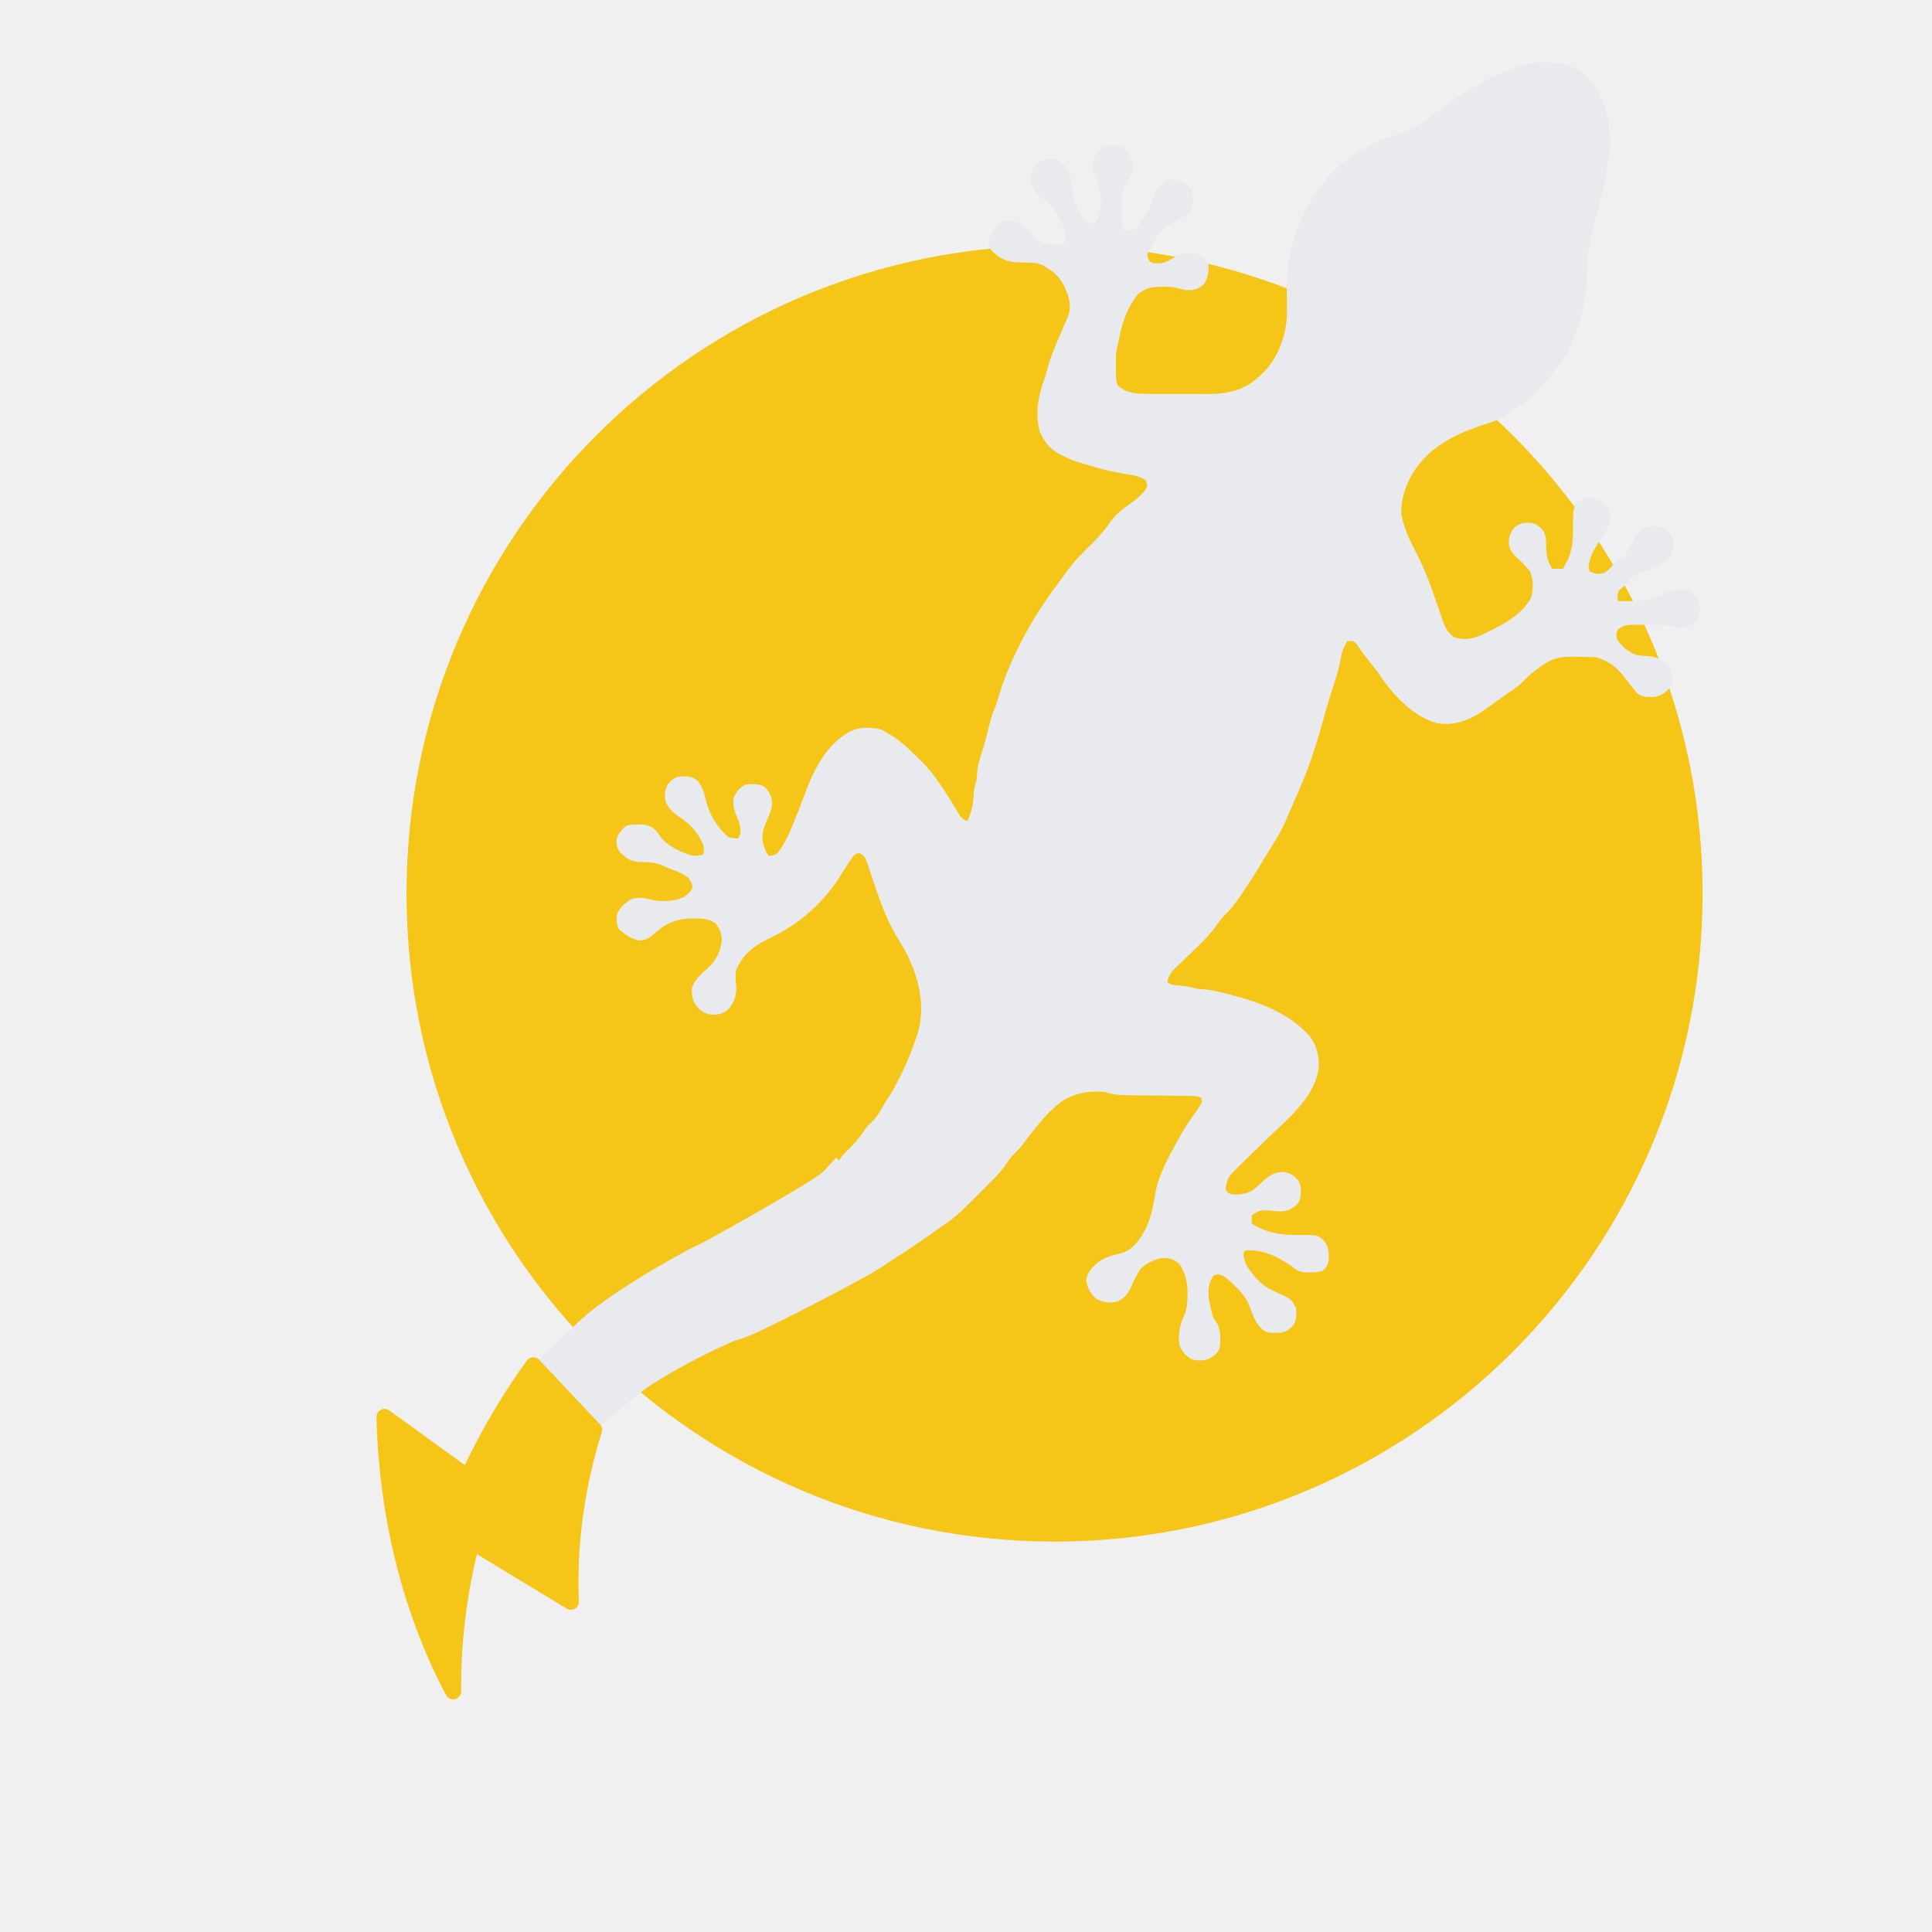
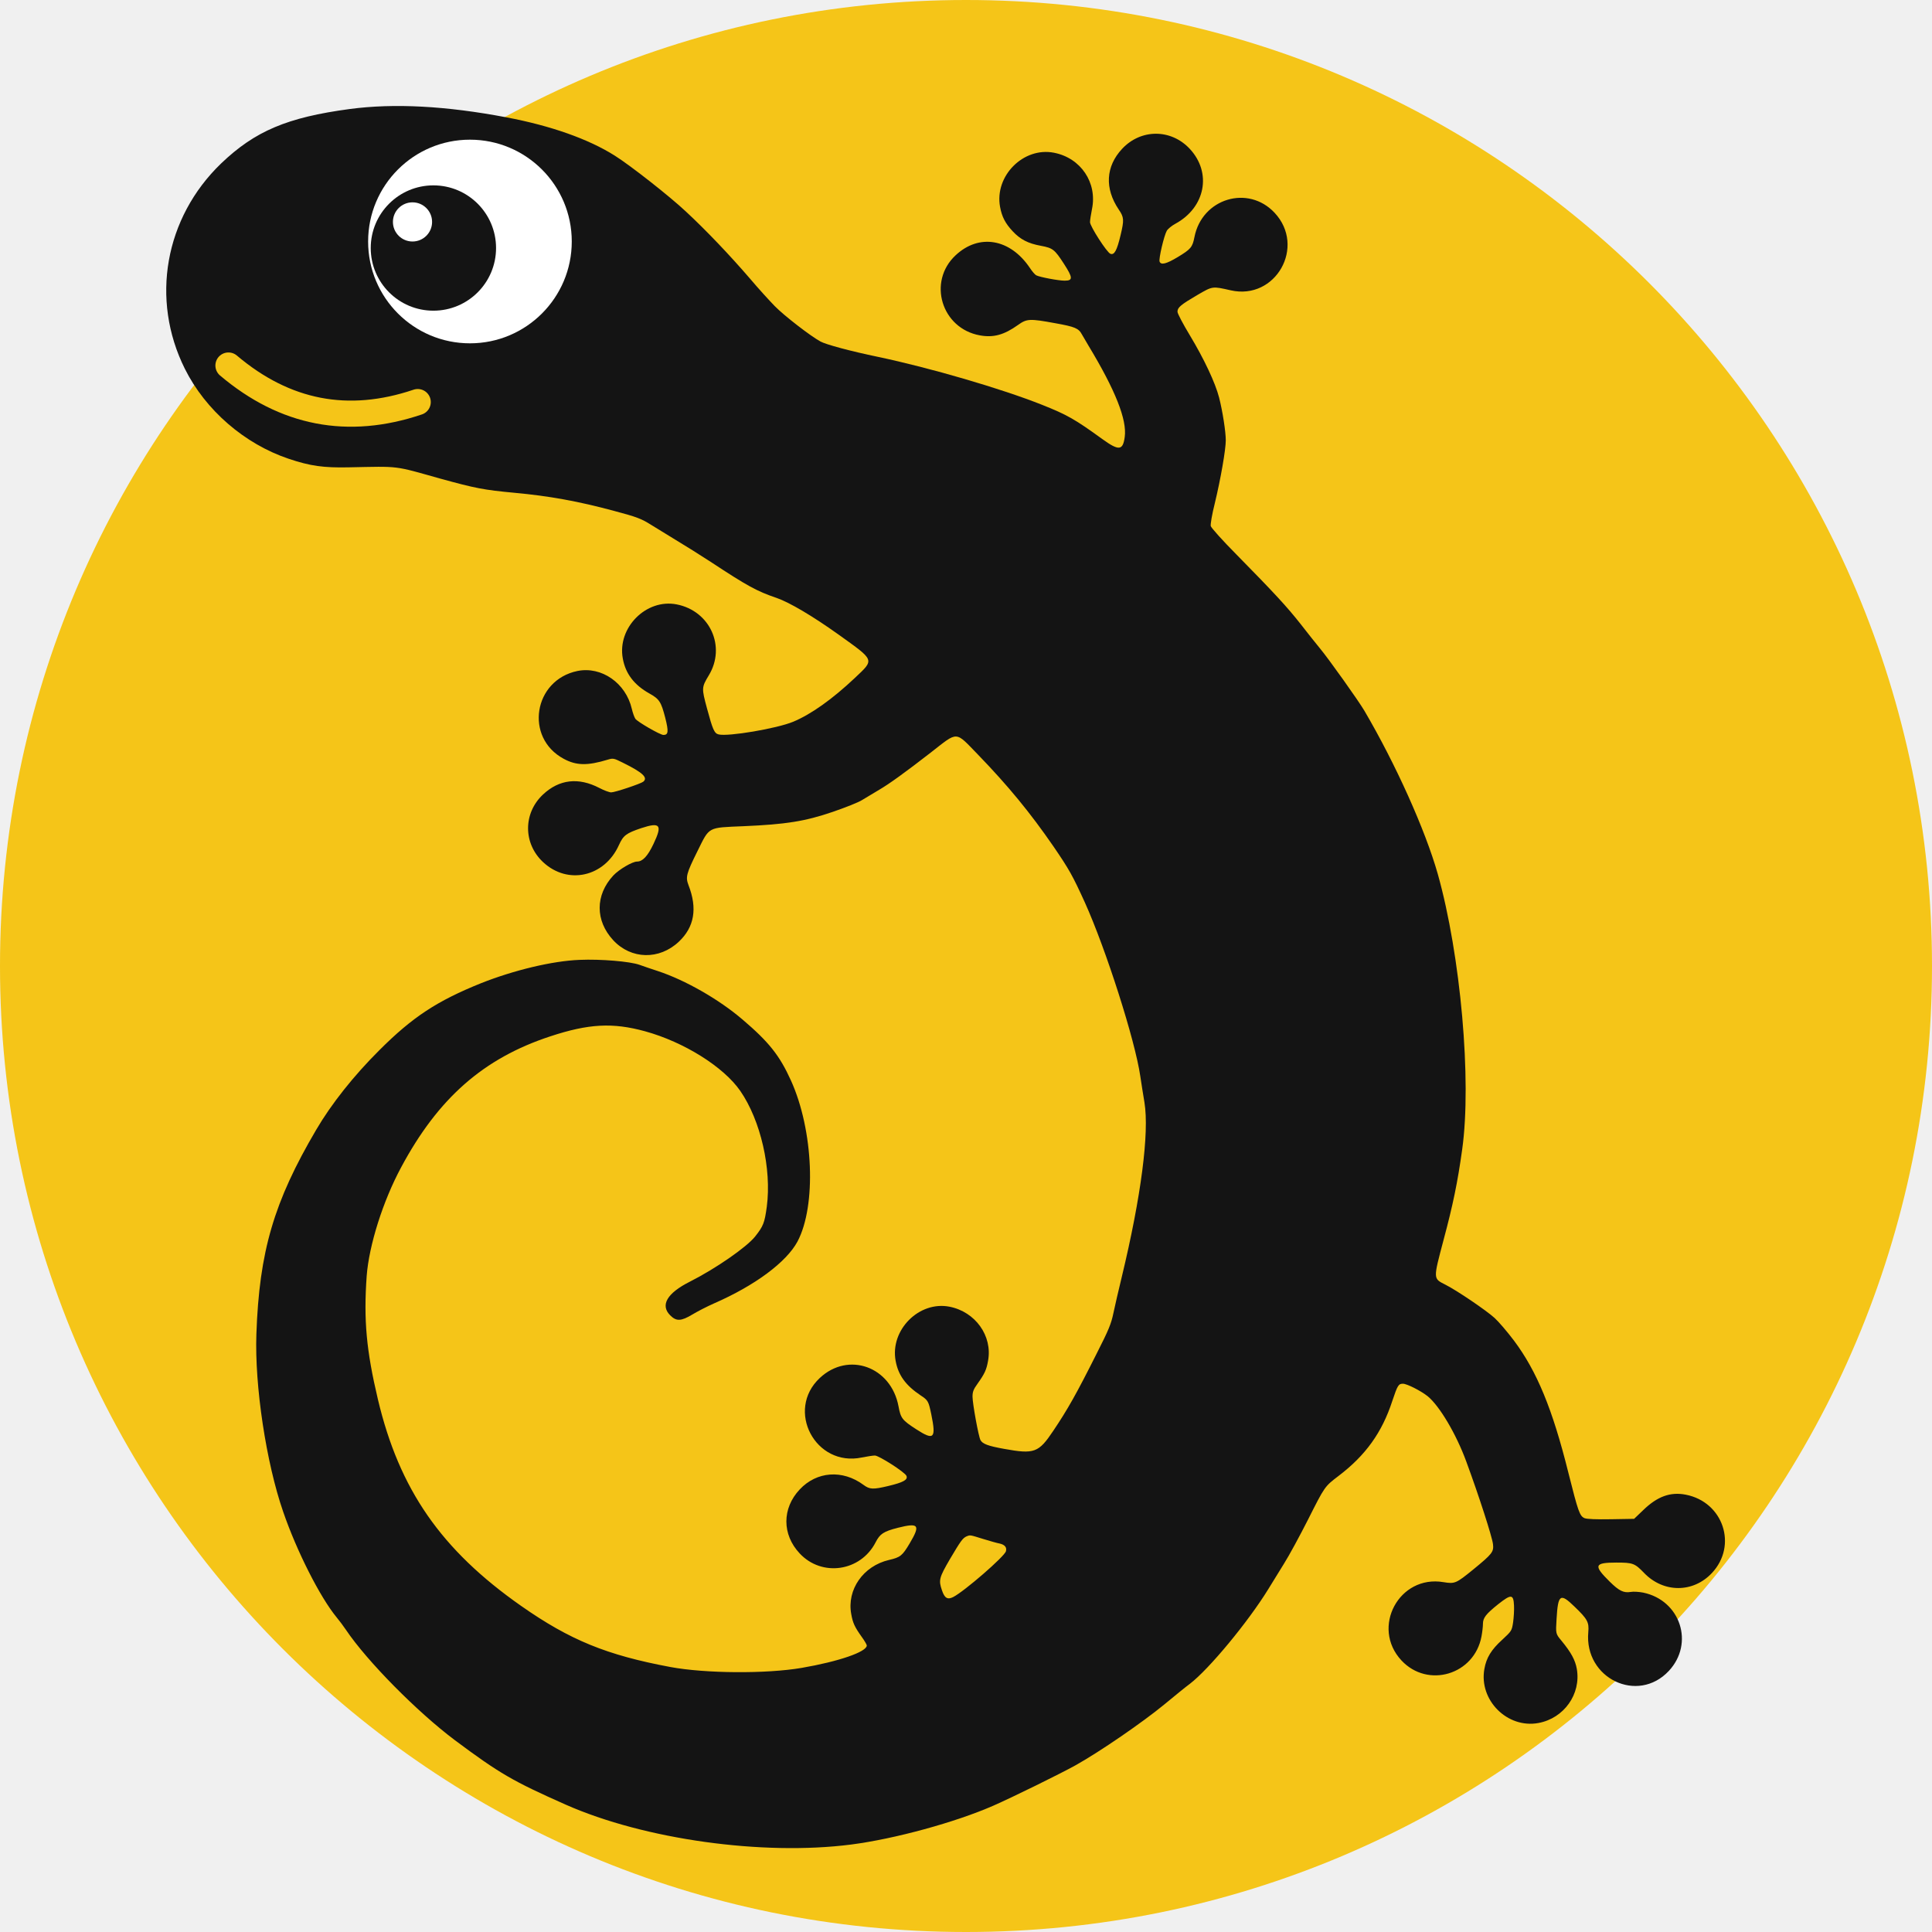
- <svg xmlns="http://www.w3.org/2000/svg" viewBox="45 55 480 480" role="img">
-   <circle cx="307" cy="277" r="161" fill="#F5C518" />
-   <g transform="scale(0.33333)">
-     <path d="M0 0 C14.16 12.42 18.28 28.51 19.91 46.67 C20.23 54.22 19.59 61.36 18.28 68.8 C18.11 69.82 17.93 70.85 17.75 71.91 C15.23 86.09 11.86 100.13 7.81 113.95 C4.52 125.19 2.9 136.11 2.85 147.83 C2.65 176.33 -6.07 206.5 -26.09 227.67 C-26.86 228.54 -27.62 229.4 -28.41 230.3 C-30.6 232.79 -32.84 235.24 -35.09 237.67 C-35.67 238.31 -36.24 238.95 -36.83 239.61 C-40.8 243.85 -45.17 246.82 -50.15 249.8 C-53.09 251.67 -53.09 251.67 -54.79 253.07 C-60.53 257.8 -66.48 259.79 -73.53 261.98 C-92.1 268.1 -111.07 276.52 -123.09 292.67 C-123.39 293.05 -123.39 293.05 -124.89 294.98 C-131.41 304.13 -136.35 317.74 -135.56 329.17 C-133.49 340.33 -128.55 349.92 -123.39 359.92 C-117.11 372.29 -112.6 385.32 -108.12 398.42 C-107.97 398.88 -107.97 398.88 -107.18 401.17 C-106.6 402.86 -106.03 404.56 -105.48 406.25 C-103.56 411.93 -101.5 416.96 -96.47 420.55 C-87.91 423.4 -80.96 421.53 -73.09 417.67 C-72.46 417.37 -71.83 417.06 -71.17 416.74 C-58.76 410.69 -46.37 403.95 -39.09 391.67 C-37.01 385.42 -37.17 378.21 -39.41 372.05 C-42.11 368.12 -45.75 364.84 -49.21 361.58 C-52.5 358.45 -54.72 356.06 -55.43 351.52 C-55.53 346.07 -54.84 342.92 -51.09 338.67 C-47.4 335.51 -44.01 335.15 -39.31 335.32 C-34.88 336.02 -32.13 338.33 -29.46 341.8 C-27.69 345.52 -27.69 348.94 -27.66 352.98 C-27.46 359.52 -26.77 364.09 -23.09 369.67 C-20.45 369.67 -17.81 369.67 -15.09 369.67 C-14.29 368.16 -13.5 366.63 -12.72 365.11 C-12.28 364.26 -11.84 363.42 -11.38 362.54 C-7.3 353.45 -7.72 344.57 -7.62 334.72 C-7.59 333.51 -7.56 332.29 -7.54 331.04 C-7.52 329.94 -7.51 328.83 -7.49 327.7 C-7.04 324.28 -6.16 322.41 -4.09 319.67 C-0.34 317.5 2.12 316.66 6.47 316.73 C11.43 318.09 15.61 320.68 18.91 324.67 C20.54 329.57 20.72 333.8 18.67 338.5 C16.39 342.6 13.84 346.48 11.22 350.37 C7.47 356.07 4.54 361.75 3.91 368.67 C4.24 369.66 4.57 370.65 4.91 371.67 C9 373.47 11.19 373.87 15.53 372.67 C19.28 370.45 21.21 368.06 23.91 364.67 C25.9 363.33 27.9 362 29.91 360.67 C32.97 357.24 34.86 353.87 36.72 349.67 C39.27 344.48 41.47 340.95 46.91 338.67 C51.41 337.17 54.81 337.32 59.16 339.23 C62.94 341.42 65.05 343.64 66.91 347.67 C67.83 353.01 66.93 357.13 63.91 361.67 C59.29 366.11 54.77 368.22 48.78 370.36 C47.19 370.95 45.61 371.53 44.02 372.12 C43.68 372.25 43.68 372.25 41.92 372.88 C37.6 374.58 35.93 375.48 33.91 379.67 C32.57 380.82 31.19 381.93 29.78 382.98 C25.97 386.16 25.97 386.16 25.41 390.61 C25.57 391.62 25.74 392.63 25.91 393.67 C39.32 393.87 50.18 393.83 62.14 387.48 C67.62 384.76 71.95 383.74 77.91 385.67 C82.45 388.16 85.31 391.77 86.91 396.67 C87.1 401.13 86.48 404.61 84.34 408.55 C80.64 411.77 76.78 413.68 71.79 413.66 C69 413.34 66.29 412.76 63.57 412.14 C58.12 411.18 52.55 411.44 47.03 411.42 C45.78 411.4 44.52 411.38 43.23 411.36 C31.31 411.31 31.31 411.31 25.91 414.67 C24.53 417.86 24.53 417.86 24.91 421.67 C28.25 427.18 32.98 431.14 38.91 433.67 C42.25 434.42 45.62 434.59 49.03 434.8 C55.31 435.36 59.04 437.61 63.22 442.23 C66.32 446.71 66.74 451.37 65.91 456.67 C62.61 461.01 58.45 464.26 53 465.14 C44.85 465.22 44.85 465.22 40.59 462.73 C39.26 461.36 39.26 461.36 37.91 459.67 C37.35 458.98 36.78 458.29 36.21 457.58 C34.41 455.3 32.65 452.99 30.91 450.67 C25.32 443.31 18.88 438.27 9.91 435.67 C5.16 435.22 0.42 435.26 -4.34 435.23 C-5.62 435.2 -6.89 435.17 -8.2 435.13 C-16.43 435.09 -22.18 436.15 -29.09 440.67 C-29.68 441.05 -30.27 441.43 -30.87 441.81 C-36.55 445.67 -41.62 450.05 -46.35 455 C-49.07 457.6 -52.12 459.62 -55.23 461.73 C-57.9 463.54 -60.52 465.42 -63.13 467.32 C-66.09 469.47 -69.09 471.57 -72.09 473.67 C-72.63 474.05 -72.63 474.05 -75.32 475.95 C-85.59 482.78 -96.69 486.9 -109.09 484.67 C-127.28 479.8 -143.4 462.07 -153.09 446.67 C-154.41 444.99 -155.74 443.32 -157.09 441.67 C-158.2 440.26 -159.3 438.84 -160.41 437.42 C-161.01 436.65 -161.61 435.89 -162.23 435.1 C-163.49 433.45 -164.73 431.78 -165.93 430.09 C-166.22 429.68 -166.22 429.68 -167.72 427.61 C-168.25 426.86 -168.78 426.1 -169.32 425.32 C-171.09 423.67 -171.09 423.67 -173.8 423.43 C-174.56 423.51 -175.32 423.59 -176.09 423.67 C-176.74 424.93 -177.36 426.21 -177.97 427.48 C-178.14 427.84 -178.14 427.84 -179.02 429.63 C-180.01 432.42 -180.53 434.94 -181.02 437.85 C-181.98 443.45 -183.54 448.67 -185.34 454.05 C-187.78 461.49 -190.09 468.95 -192.22 476.48 C-192.47 477.36 -192.71 478.23 -192.97 479.12 C-193.89 482.39 -194.81 485.65 -195.73 488.92 C-200.41 505.47 -205.91 521.61 -213.02 537.28 C-214.3 540.13 -215.54 543 -216.77 545.87 C-217.25 546.97 -217.72 548.07 -218.21 549.21 C-219.15 551.37 -220.08 553.55 -221.01 555.72 C-223.91 562.38 -227.22 568.54 -231.09 574.67 C-231.8 575.83 -232.51 576.98 -233.22 578.14 C-234.47 580.16 -235.72 582.18 -236.97 584.2 C-238.13 586.08 -239.27 587.96 -240.39 589.86 C-244.51 596.84 -248.93 603.58 -253.47 610.3 C-254.19 611.38 -254.9 612.46 -255.64 613.57 C-259.42 619.17 -263.23 624.02 -268.14 628.66 C-270.28 630.86 -271.91 633.18 -273.63 635.71 C-279.81 644.47 -287.88 651.6 -295.56 659.01 C-297.59 660.97 -299.6 662.94 -301.62 664.91 C-302.24 665.5 -302.86 666.09 -303.5 666.7 C-306.99 670.13 -308.96 672.76 -310.09 677.67 C-306.74 679.91 -305.28 679.97 -301.34 680.17 C-296.64 680.49 -292.63 681.35 -288.09 682.67 C-286.47 682.82 -284.84 682.93 -283.21 683.03 C-276.51 683.6 -270.21 685.19 -263.72 686.92 C-263.15 687.07 -263.15 687.07 -260.3 687.79 C-241.37 692.75 -221.59 700.33 -207.47 714.3 C-206.86 714.89 -206.25 715.49 -205.62 716.1 C-199.26 722.84 -196.94 731.5 -197.09 740.67 C-199.44 762.94 -219.63 778.96 -234.65 793.48 C-239.45 798.12 -244.23 802.78 -248.99 807.46 C-250.64 809.08 -252.3 810.67 -253.97 812.27 C-265.27 823.24 -265.27 823.24 -266.53 831.55 C-266.09 833.67 -266.09 833.67 -263.09 835.67 C-257.14 836.58 -251.28 835.76 -246.09 832.67 C-243.46 830.48 -240.97 828.18 -238.47 825.84 C-234.19 821.94 -230.46 819.5 -224.53 819.17 C-219.28 819.42 -216 821.6 -212.46 825.45 C-209.81 829.77 -210.41 834.79 -211.09 839.67 C-212.78 843.69 -215.69 845.44 -219.41 847.61 C-224.3 849.25 -229.25 848.39 -234.28 847.9 C-239.92 847.44 -242.78 848.11 -247.09 851.67 C-247.09 853.65 -247.09 855.63 -247.09 857.67 C-236.3 864.54 -225.88 866.21 -213.22 866.17 C-197.69 866.12 -197.69 866.12 -193.09 870.67 C-189.53 875.26 -189.6 879.22 -189.73 884.85 C-190.2 888.48 -191.32 890.31 -194.09 892.67 C-197.13 894.19 -199.97 893.92 -203.34 893.98 C-204.65 894.02 -205.95 894.06 -207.3 894.1 C-211.69 893.61 -213.64 892.36 -217.09 889.67 C-227.21 882.5 -238.36 876.91 -251.09 877.67 C-251.75 878 -252.41 878.33 -253.09 878.67 C-253.66 886.86 -249.03 892.23 -243.91 898.24 C-239.37 903.01 -235.13 906.14 -229.09 908.67 C-217.46 913.93 -217.46 913.93 -214.09 920.67 C-213.52 925.35 -213.66 928.8 -215.78 933.05 C-218.83 936.5 -221.38 938.42 -226 939.11 C-236.54 939.12 -236.54 939.12 -241.09 934.67 C-244.65 930.28 -246.51 925.6 -248.34 920.3 C-250.93 913.3 -254.75 908.77 -260.09 903.67 C-260.8 902.97 -261.51 902.26 -262.24 901.54 C-265.25 898.7 -267.46 896.89 -271.41 895.55 C-274.09 895.67 -274.09 895.67 -275.84 896.8 C-279.47 902.24 -279.77 907.29 -279.09 913.67 C-276.32 927.37 -276.32 927.37 -272.84 932.17 C-269.9 938.05 -270.27 944.24 -271.09 950.67 C-272.74 954.77 -275.59 956.37 -279.34 958.61 C-283.97 959.92 -287.49 960.14 -292.09 958.67 C-296.76 955.86 -299.44 952.9 -301.09 947.67 C-302.24 939.47 -300.44 933.16 -297.27 925.64 C-295.75 921.8 -295.3 918.79 -295.09 914.67 C-295.07 914.33 -295.07 914.33 -294.98 912.57 C-294.69 903.64 -295.86 895.06 -301.09 887.67 C-304.96 884.15 -308.62 883.32 -313.84 883.39 C-319.84 884.15 -325.91 887.37 -330.09 891.67 C-332.5 895.38 -334.47 899.28 -336.27 903.3 C-338.89 909.02 -341.25 912.97 -347.09 915.67 C-352.93 917.4 -357.78 916.43 -363.09 913.67 C-367.49 909.95 -369.75 905.38 -370.47 899.73 C-369.72 893.59 -365.54 889.73 -360.93 885.98 C-355.8 882.32 -349.89 881.01 -343.84 879.61 C-337.5 877.44 -333.67 873.52 -330.03 868.05 C-329.6 867.4 -329.17 866.75 -328.72 866.08 C-323 856.96 -320.82 846.58 -319.16 836.05 C-317.23 824.35 -311.67 813.02 -306.09 802.67 C-305.73 801.98 -305.36 801.29 -304.98 800.58 C-300.39 791.97 -295.7 783.74 -289.79 775.94 C-287.55 772.95 -285.71 770.05 -284.09 766.67 C-284.42 765.68 -284.75 764.69 -285.09 763.67 C-288.27 762.61 -290.58 762.53 -293.92 762.5 C-295.12 762.48 -296.32 762.47 -297.55 762.46 C-298.85 762.45 -300.15 762.44 -301.48 762.43 C-302.83 762.41 -304.18 762.39 -305.52 762.38 C-311.24 762.31 -316.95 762.25 -322.67 762.2 C-326.17 762.16 -329.67 762.12 -333.16 762.07 C-335.13 762.05 -337.11 762.04 -339.08 762.03 C-345.14 761.94 -350.37 761.7 -356.09 759.67 C-368.56 758.28 -380.98 760.6 -390.97 768.3 C-396.61 772.88 -401.49 778.06 -406.09 783.67 C-406.79 784.52 -407.49 785.37 -408.21 786.24 C-411.29 790.05 -414.27 793.9 -417.16 797.86 C-419.11 800.5 -421.15 802.78 -423.53 805.05 C-426.06 807.48 -427.91 809.86 -429.77 812.82 C-435.11 820.56 -441.95 826.97 -448.6 833.57 C-450.9 835.85 -453.19 838.16 -455.47 840.46 C-462.59 847.59 -469.49 854.32 -478.09 859.67 C-479.27 860.5 -480.44 861.34 -481.61 862.19 C-489.97 868.23 -498.46 874.03 -507.09 879.67 C-507.39 879.86 -507.39 879.86 -508.87 880.84 C-519.35 887.69 -530.2 893.52 -541.42 899.07 C-544.16 900.42 -546.89 901.8 -549.63 903.17 C-559.63 908.16 -569.65 912.68 -580.09 916.67 C-582.1 917.5 -584.1 918.33 -586.09 919.17 C-595.61 923.15 -605.17 926.98 -614.84 930.55 C-632.02 936.91 -648.76 944.38 -665.09 952.67 C-666.43 953.34 -667.76 954.01 -669.09 954.67 C-669.7 954.98 -670.31 955.28 -670.93 955.59 C-672.38 956.32 -673.84 957.04 -675.3 957.76 C-690.56 965.34 -705.42 973.33 -719.24 983.33 C-721.15 984.71 -723.08 986.08 -725.01 987.44 C-730.14 991.07 -735.2 994.72 -740.09 998.67 C-741.53 999.76 -742.97 1000.84 -744.41 1001.92 C-748.29 1004.93 -751.71 1008.19 -755.14 1011.71 C-758.99 1015.58 -763.13 1019.12 -767.41 1022.5 C-774.93 1028.45 -781.7 1034.97 -788.45 1041.76 C-790.28 1043.61 -792.13 1045.45 -793.97 1047.28 C-799.82 1053.12 -805.34 1058.97 -810.39 1065.52 C-812.91 1068.7 -815.74 1071.49 -818.66 1074.3 C-823.37 1078.91 -827.81 1083.65 -832.09 1088.67 C-836.38 1093.58 -836.38 1093.58 -839.84 1094.05 C-842.09 1093.67 -842.09 1093.67 -843.09 1092.67 C-842.19 1067.37 -826.93 1042.71 -813.28 1022.3 C-812.67 1021.38 -812.06 1020.46 -811.43 1019.52 C-806.86 1012.73 -802.13 1006.12 -797.09 999.67 C-796.49 998.89 -795.89 998.11 -795.27 997.3 C-793.56 995.08 -791.83 992.88 -790.09 990.67 C-789.39 989.76 -788.68 988.84 -787.95 987.89 C-787.24 986.98 -786.52 986.06 -785.78 985.11 C-785.45 984.69 -785.45 984.69 -783.79 982.54 C-783.23 981.93 -782.67 981.31 -782.09 980.67 C-781.43 980.67 -780.77 980.67 -780.09 980.67 C-779.76 979.68 -779.43 978.69 -779.09 977.67 C-778.43 977.67 -777.77 977.67 -777.09 977.67 C-776.76 976.68 -776.43 975.69 -776.09 974.67 C-775.43 974.67 -774.77 974.67 -774.09 974.67 C-774.09 974.01 -774.09 973.35 -774.09 972.67 C-772.66 971.26 -772.66 971.26 -770.66 969.61 C-764.04 963.98 -757.99 957.88 -752.42 951.22 C-750.44 948.91 -748.24 946.82 -746.09 944.67 C-745.22 943.57 -744.34 942.46 -743.47 941.36 C-740.16 937.42 -736.19 934.67 -731.97 931.76 C-729.8 930.18 -727.85 928.61 -725.85 926.83 C-721.66 923.18 -717.08 920.22 -712.41 917.23 C-711.52 916.66 -710.63 916.09 -709.72 915.5 C-704.18 911.95 -698.59 908.53 -692.87 905.27 C-689.78 903.49 -686.75 901.62 -683.72 899.73 C-678.58 896.55 -673.37 893.51 -668.12 890.53 C-659.81 885.82 -651.7 880.81 -643.57 875.8 C-639.99 873.6 -636.39 871.45 -632.78 869.3 C-615.79 859.12 -598.84 848.86 -583.77 835.95 C-581.36 833.9 -578.92 831.96 -576.41 830.05 C-572.49 827.04 -568.81 823.82 -565.16 820.51 C-563.45 818.99 -561.71 817.57 -559.91 816.17 C-557.03 813.61 -555.08 811.01 -552.86 807.9 C-550.81 805.31 -548.54 803.09 -546.16 800.8 C-542.07 796.81 -538.89 792.72 -535.74 787.97 C-534.16 785.76 -532.52 784.02 -530.53 782.17 C-527.16 778.95 -524.97 775.48 -522.68 771.43 C-521 768.5 -519.17 765.7 -517.34 762.86 C-508.86 749.08 -502.21 734.01 -497.09 718.67 C-496.75 717.69 -496.42 716.7 -496.07 715.69 C-489.95 695.27 -495.49 673.35 -505.13 654.95 C-507.5 650.59 -510.07 646.35 -512.67 642.12 C-520.24 629.1 -525.22 614.24 -530.02 600.02 C-530.33 599.11 -530.63 598.2 -530.95 597.27 C-531.53 595.54 -532.1 593.8 -532.66 592.07 C-535.28 584.24 -535.28 584.24 -539.09 581.67 C-541.14 581.65 -541.14 581.65 -543.09 582.67 C-544.77 584.57 -544.77 584.57 -546.41 587.05 C-547.01 587.95 -547.62 588.85 -548.24 589.79 C-550.57 593.41 -552.87 597.06 -555.12 600.74 C-567.05 618.51 -582.4 632.6 -601.35 642.4 C-601.81 642.64 -601.81 642.64 -604.16 643.86 C-605.98 644.79 -607.8 645.71 -609.64 646.61 C-619.94 651.78 -626.88 658.23 -631.47 668.86 C-632.08 672.59 -631.91 675.38 -631.53 679.11 C-630.83 686.5 -632.01 691.16 -636.47 697.05 C-640.32 700.9 -642.63 701.56 -648.03 701.98 C-652.68 701.84 -656.17 700.58 -659.54 697.24 C-662.87 693.42 -664.24 690.37 -664.41 685.36 C-664.42 684.99 -664.42 684.99 -664.52 683.12 C-663.3 676.1 -656.73 671.19 -651.78 666.53 C-645.89 660.84 -643.14 654.78 -642.09 646.67 C-642.28 641.21 -643.57 637.86 -647.09 633.67 C-652.14 630.45 -656.41 630.16 -662.22 630.23 C-662.64 630.24 -662.64 630.24 -664.77 630.27 C-676.97 630.62 -684.58 634.34 -693.4 642.43 C-697.08 645.49 -699.62 646.7 -704.41 646.61 C-710.14 645.15 -714.23 642.35 -718.59 638.42 C-720.75 634.46 -720.87 631.08 -720.09 626.67 C-717.34 621.27 -713.76 617.91 -708.28 615.36 C-703.76 614.38 -699.8 614.87 -695.33 616.2 C-687.22 617.92 -677.18 617.89 -669.8 613.88 C-667.23 612.07 -665.58 610.45 -664.09 607.67 C-664.01 604.3 -664.93 602.89 -666.91 600.17 C-670.36 596.99 -674.68 595.53 -679 593.87 C-682.09 592.67 -682.09 592.67 -684.5 591.5 C-690.64 588.59 -696.32 588.17 -703.03 588.17 C-709.81 588.06 -713.21 585.48 -717.97 580.92 C-720.26 577.42 -720.79 575.69 -720.52 571.63 C-719.64 567.59 -717.3 564.85 -714.41 562.03 C-711.13 560.11 -708.5 560.24 -704.72 560.23 C-703.43 560.22 -702.15 560.2 -700.82 560.18 C-695.77 560.85 -692.61 562.69 -689.5 566.75 C-689.06 567.47 -688.61 568.18 -688.16 568.92 C-682.51 576.58 -672.09 581.23 -663.09 583.67 C-659.22 583.3 -659.22 583.3 -656.09 582.67 C-654.74 578.22 -655.46 575.96 -657.53 571.86 C-661.72 563.99 -666.91 559.05 -674.28 554.17 C-678.9 551.03 -682.13 547.99 -684.09 542.67 C-685 537.89 -684.59 534.66 -682.41 530.3 C-679.39 526.87 -677.38 524.94 -672.73 524.39 C-667.76 524.21 -663.97 524.25 -660.09 527.67 C-656.44 532.39 -655.22 536.5 -653.97 542.17 C-651.31 552.93 -645.55 562.36 -637.09 569.67 C-633.34 570.42 -633.34 570.42 -630.09 570.67 C-627.6 566.94 -627.97 565.47 -628.54 561.2 C-629.13 558.5 -630.05 556.2 -631.16 553.67 C-633.17 548.91 -634.08 544.81 -633.09 539.67 C-631.03 535.7 -628.9 533.01 -625.09 530.67 C-620.45 529.9 -615.37 529.58 -611.05 531.66 C-606.87 535.01 -605.27 538.29 -604.59 543.48 C-604.67 548.81 -606.74 553.4 -608.87 558.18 C-611.55 564.27 -612.91 569.49 -610.78 575.92 C-610.52 576.75 -610.25 577.58 -609.98 578.44 C-609.09 580.67 -609.09 580.67 -607.09 583.67 C-604.27 583.33 -602.52 583.03 -600.32 581.17 C-594.73 573.98 -591.47 566.06 -588.09 557.67 C-587.56 556.37 -587.03 555.07 -586.5 553.76 C-584.59 549.06 -582.69 544.36 -581 539.58 C-574.13 520.46 -564.67 500.72 -546.15 490.62 C-539.36 487.48 -530.43 487.39 -523.27 489.51 C-520.73 490.73 -518.44 492.11 -516.09 493.67 C-515.31 494.15 -514.52 494.63 -513.71 495.12 C-506.86 499.63 -501.16 505.3 -495.34 511.05 C-494.54 511.84 -493.74 512.63 -492.91 513.44 C-487.6 518.79 -483.23 524.39 -479.09 530.67 C-478.16 532.05 -477.22 533.42 -476.28 534.8 C-474.32 537.73 -472.46 540.71 -470.64 543.72 C-470.2 544.44 -469.76 545.16 -469.31 545.91 C-468.43 547.35 -467.56 548.81 -466.7 550.26 C-466.29 550.93 -465.88 551.6 -465.46 552.29 C-465.1 552.9 -464.74 553.5 -464.37 554.12 C-462.83 555.99 -461.3 556.73 -459.09 557.67 C-455.65 550.71 -454.65 544.59 -454.3 536.86 C-454.07 533.25 -453.14 530.13 -452.09 526.67 C-451.97 525.03 -451.87 523.38 -451.78 521.73 C-451.36 516.28 -449.89 511.38 -448.17 506.22 C-446.34 500.64 -444.9 495.01 -443.53 489.3 C-442.07 483.25 -440.49 477.51 -437.98 471.8 C-437.05 469.57 -436.41 467.37 -435.78 465.05 C-427.44 436.5 -410.86 406.4 -393.09 382.67 C-392.59 382 -392.09 381.32 -391.57 380.62 C-390.61 379.34 -389.64 378.06 -388.67 376.79 C-387.54 375.28 -386.45 373.74 -385.39 372.18 C-379.72 364.12 -373.02 357.49 -365.98 350.62 C-360.93 345.64 -356.61 340.77 -352.63 334.89 C-348.83 329.4 -344.08 325.6 -338.66 321.8 C-333.55 318.16 -328.29 314.17 -325.09 308.67 C-325.24 306.01 -325.24 306.01 -326.09 303.67 C-331.13 300.09 -337.14 299.65 -343.09 298.67 C-351.62 297.13 -359.88 295.31 -368.12 292.62 C-369.93 292.04 -371.76 291.5 -373.6 291.03 C-379.06 289.63 -383.92 287.44 -388.91 284.86 C-389.54 284.54 -390.18 284.22 -390.83 283.89 C-397.77 280.17 -402.04 274.46 -405.14 267.24 C-408.64 254.19 -406.43 241.02 -401.78 228.62 C-400.85 225.97 -400.14 223.29 -399.41 220.58 C-396.88 211.22 -393.21 202.49 -389.28 193.64 C-387.77 190.23 -386.28 186.8 -384.85 183.35 C-384.53 182.57 -384.2 181.79 -383.87 180.98 C-381.26 173.21 -383.43 166.78 -386.61 159.53 C-389.67 153.63 -392.51 149.96 -398.16 146.36 C-399.2 145.68 -400.24 145.01 -401.32 144.31 C-405.03 142.12 -407.76 141.55 -411.99 141.46 C-412.94 141.43 -413.9 141.4 -414.88 141.38 C-416.89 141.32 -418.89 141.28 -420.89 141.24 C-429.91 140.95 -435.31 138.4 -441.57 131.85 C-443.24 129.47 -443.59 128.47 -443.34 125.61 C-441.97 120.18 -439.6 116.04 -435.41 112.23 C-431.09 110.2 -427.78 109.88 -423.09 110.67 C-417.52 112.98 -414.6 116.18 -410.79 120.77 C-407.74 124.18 -404.45 126.22 -400.09 127.67 C-397.87 127.74 -395.64 127.76 -393.41 127.73 C-392.23 127.73 -391.05 127.72 -389.83 127.71 C-388.93 127.7 -388.02 127.68 -387.09 127.67 C-385.47 122.79 -385.6 118.99 -387.41 114.17 C-391.87 105.53 -395.97 98.97 -403.78 93.05 C-408.64 89.36 -410.61 86.83 -411.97 80.8 C-412.37 76.45 -411.23 73.49 -409.09 69.67 C-406.28 66.33 -404.25 65.01 -399.89 64.33 C-394.72 64 -391.65 64.43 -387.59 67.8 C-382.48 72.51 -381.92 78.14 -381.28 84.8 C-380.15 94.57 -376.9 104.36 -370.09 111.67 C-366.97 112.36 -366.97 112.36 -364.09 111.67 C-359.7 107.43 -359.87 102.11 -359.72 96.3 C-359.63 88.96 -361.24 83.56 -363.97 76.73 C-365.89 71.51 -365.84 67.79 -363.97 62.48 C-360.93 57.92 -357.96 55.22 -352.66 53.67 C-347.81 53.67 -344.17 54.71 -340.58 58.11 C-336.79 62.47 -335.79 65.87 -335.88 71.62 C-336.21 74.77 -337.49 76.98 -339.09 79.67 C-342.32 85.13 -344.22 89.1 -344.23 95.48 C-344.23 95.94 -344.23 95.94 -344.23 98.24 C-344.23 99.19 -344.22 100.14 -344.22 101.11 C-344.22 102.05 -344.23 102.99 -344.23 103.96 C-344.23 104.88 -344.23 105.79 -344.23 106.73 C-344.23 107.56 -344.22 108.39 -344.22 109.24 C-344.09 111.8 -343.65 114.18 -343.09 116.67 C-338.82 117.93 -336.13 117.56 -332.09 115.67 C-331.38 114.36 -330.72 113.02 -330.09 111.67 C-328.79 109.63 -327.47 107.58 -326.16 105.55 C-323.12 100.77 -321.19 96.3 -319.79 90.83 C-318.34 86.36 -315.36 83.68 -311.72 80.8 C-308.21 79.29 -305.89 79.21 -302.09 79.67 C-298.3 81.26 -294.66 83.4 -292.09 86.67 C-291.15 89.51 -290.87 91.53 -290.78 94.48 C-290.74 95.32 -290.71 96.15 -290.67 97 C-291.27 100.78 -292.65 102.74 -295.09 105.67 C-297.45 107.32 -299.94 108.56 -302.53 109.8 C-310.68 113.79 -315.63 117.69 -320.09 125.67 C-320.59 126.52 -321.08 127.37 -321.59 128.24 C-322.07 129.1 -322.54 129.97 -323.03 130.86 C-323.47 131.66 -323.92 132.46 -324.37 133.28 C-325.09 135.67 -325.09 135.67 -324.35 138.41 C-323.09 140.67 -323.09 140.67 -321.09 141.67 C-314.22 142.84 -309.93 140.89 -304.26 137.08 C-299.52 134 -294.56 134.19 -289.09 134.67 C-285.54 136.03 -282.27 137.47 -280.09 140.67 C-278.45 146.55 -279.37 151.32 -282.09 156.67 C-285.68 160.17 -288.31 161.82 -293.28 161.86 C-294.02 161.87 -294.75 161.89 -295.51 161.9 C-298.09 161.67 -298.09 161.67 -301.4 160.68 C-305.34 159.6 -308.98 159.33 -313.03 159.36 C-313.73 159.36 -314.44 159.37 -315.16 159.37 C-321.95 159.53 -326.43 160.5 -331.78 164.86 C-341.16 176.27 -344.53 189.43 -347.09 203.67 C-347.18 203.98 -347.18 203.98 -347.62 205.56 C-348.58 209.83 -348.32 214.25 -348.34 218.61 C-348.36 219.6 -348.38 220.59 -348.41 221.61 C-348.43 225.52 -348.35 228.87 -347.14 232.61 C-340.96 238.83 -333.14 239.2 -324.79 239.25 C-323.33 239.25 -321.88 239.24 -320.43 239.24 C-318.91 239.24 -317.39 239.25 -315.87 239.26 C-312.69 239.27 -309.51 239.26 -306.33 239.25 C-302.3 239.23 -298.27 239.25 -294.24 239.29 C-291.1 239.31 -287.96 239.31 -284.82 239.3 C-283.34 239.3 -281.85 239.31 -280.37 239.32 C-265.97 239.45 -252.95 236.88 -242.09 226.67 C-241.49 226.16 -240.89 225.65 -240.28 225.12 C-228.01 214.04 -221.75 197.14 -220.89 180.88 C-220.77 175.41 -220.88 169.93 -220.99 164.45 C-221.51 137.86 -215.04 112.87 -200.09 90.67 C-199.49 89.77 -198.88 88.86 -198.25 87.93 C-188.52 74.24 -177.25 63.06 -162.09 55.67 C-161.35 55.28 -160.6 54.89 -159.84 54.49 C-153.76 51.34 -147.62 48.95 -141.16 46.73 C-131.09 43.18 -122.47 39.4 -114.09 32.67 C-94.26 17.97 -72.74 3.37 -49.09 -4.33 C-48.16 -4.65 -47.23 -4.96 -46.27 -5.29 C-31.33 -9.74 -13.14 -9.02 0 0 Z " fill="#E8EAED" transform="translate(1315.094,219.3281)" />
+ <svg xmlns="http://www.w3.org/2000/svg" viewBox="280 240 1480 1480" role="img">
+   <circle cx="1020" cy="980" r="740" fill="#F5C518" />
+   <g fill="#141414">
+     <g transform="translate(0,2000) scale(0.1,-0.1)">
+       <path d="M5480 16765 c-479 -64 -727 -169 -986 -417 -432 -416 -543 -1041 -278 -1573 158 -317 457 -576 797 -690 164 -55 266 -69 457 -65 399 8 341 15 705 -87 269 -74 331 -86 566 -108 263 -24 491 -65 764 -139 173 -46 207 -59 282 -106 35 -22 120 -74 189 -116 70 -42 190 -117 268 -168 281 -185 354 -225 504 -276 101 -35 278 -140 477 -282 280 -201 275 -188 124 -331 -174 -164 -336 -279 -473 -336 -125 -52 -498 -115 -571 -97 -33 8 -45 36 -89 199 -42 156 -42 161 14 254 133 220 9 493 -246 543 -234 46 -457 -179 -413 -415 21 -116 87 -202 203 -267 77 -43 90 -63 122 -186 27 -107 24 -132 -14 -132 -25 0 -200 101 -215 124 -8 12 -20 46 -27 76 -46 198 -232 327 -416 290 -337 -69 -407 -510 -107 -672 97 -53 182 -55 340 -7 40 12 45 11 115 -24 152 -75 193 -114 156 -145 -20 -16 -217 -82 -246 -82 -14 0 -55 15 -91 34 -160 83 -307 66 -431 -50 -153 -143 -153 -375 0 -518 189 -177 471 -114 581 130 34 75 56 91 171 130 146 48 164 26 94 -121 -44 -93 -83 -135 -126 -135 -36 0 -138 -60 -182 -107 -139 -150 -139 -346 0 -496 137 -147 352 -152 502 -11 119 112 144 255 74 434 -23 61 -17 87 69 260 94 190 75 179 354 191 323 14 470 37 683 110 96 33 198 73 225 91 28 17 86 52 130 78 76 44 203 136 395 285 213 166 184 167 363 -17 229 -237 397 -441 577 -702 121 -177 146 -222 240 -428 162 -359 385 -1056 425 -1331 8 -56 23 -147 32 -202 38 -233 -26 -724 -173 -1334 -25 -102 -54 -229 -65 -281 -17 -81 -35 -126 -126 -305 -157 -313 -225 -433 -334 -595 -113 -169 -145 -181 -377 -139 -123 22 -165 38 -181 67 -15 27 -61 280 -61 333 0 37 7 56 39 100 54 76 68 106 80 175 35 190 -97 375 -295 414 -234 46 -457 -179 -413 -415 20 -109 76 -187 191 -264 58 -38 61 -45 82 -145 38 -186 21 -203 -115 -115 -108 70 -119 84 -136 176 -57 304 -384 422 -603 217 -264 -247 -34 -684 322 -609 40 8 85 15 100 15 31 0 232 -129 242 -156 12 -30 -24 -50 -142 -78 -114 -27 -140 -26 -187 9 -161 119 -359 104 -489 -35 -136 -145 -136 -345 0 -490 170 -182 467 -139 582 86 33 64 60 82 168 110 163 41 177 23 92 -120 -56 -94 -71 -106 -158 -126 -197 -46 -324 -227 -289 -415 12 -68 26 -98 80 -174 22 -30 39 -60 39 -66 0 -49 -215 -123 -500 -172 -270 -46 -736 -43 -1005 7 -487 91 -769 206 -1143 468 -612 429 -933 891 -1097 1582 -89 376 -110 609 -86 946 18 235 124 572 264 832 284 530 631 835 1142 1003 294 97 478 107 726 39 298 -82 602 -272 730 -457 156 -226 241 -596 203 -887 -17 -124 -26 -148 -90 -229 -65 -81 -301 -245 -499 -345 -175 -88 -229 -180 -151 -258 47 -47 83 -46 171 7 38 23 112 61 164 84 314 137 555 316 640 474 146 275 123 852 -50 1234 -87 192 -169 295 -371 467 -181 155 -439 302 -648 371 -47 15 -110 37 -141 48 -73 26 -296 45 -459 38 -208 -8 -503 -79 -753 -178 -338 -136 -526 -259 -781 -514 -197 -196 -368 -412 -484 -610 -324 -551 -436 -932 -458 -1565 -14 -395 75 -985 205 -1360 104 -303 283 -656 410 -810 21 -25 52 -67 71 -95 162 -241 548 -631 835 -846 342 -255 444 -314 850 -494 602 -266 1507 -392 2185 -305 334 43 801 171 1090 298 144 63 514 245 629 309 185 103 515 330 680 466 75 62 163 134 197 159 145 111 445 473 600 725 26 43 80 130 119 193 40 63 122 215 184 337 130 258 128 255 234 336 208 158 334 333 413 576 40 119 47 131 81 131 31 0 137 -54 190 -96 91 -75 218 -289 295 -499 98 -266 198 -576 205 -634 7 -59 -6 -75 -150 -193 -134 -109 -142 -112 -229 -98 -340 58 -558 -347 -322 -600 202 -216 559 -109 613 185 6 32 11 75 11 95 0 47 23 76 118 152 99 78 116 76 120 -11 2 -35 -2 -94 -7 -130 -10 -64 -12 -66 -83 -132 -84 -76 -122 -138 -137 -224 -43 -239 176 -458 414 -414 196 36 328 222 294 415 -12 67 -43 125 -118 216 -44 53 -44 53 -37 166 11 189 28 201 137 95 100 -96 113 -120 106 -196 -32 -354 379 -552 617 -297 197 211 89 541 -197 600 -32 6 -75 9 -95 5 -54 -9 -89 8 -160 78 -127 125 -120 147 50 147 126 0 141 -5 213 -80 149 -154 376 -153 519 0 198 211 87 544 -200 600 -118 23 -218 -13 -327 -119 l-69 -66 -175 -3 c-117 -2 -185 1 -204 8 -38 16 -49 48 -125 350 -121 486 -241 776 -416 1010 -52 69 -119 147 -149 174 -65 59 -291 212 -377 255 -94 48 -94 39 -13 345 71 265 107 438 142 691 74 528 -12 1488 -187 2110 -96 338 -323 843 -562 1250 -45 77 -276 401 -342 480 -27 33 -94 116 -147 185 -105 133 -200 236 -494 535 -105 106 -190 201 -194 215 -3 15 9 87 31 175 45 186 84 411 84 482 0 66 -24 221 -51 327 -29 113 -115 296 -224 477 -52 86 -95 167 -95 181 0 33 26 54 152 128 119 69 114 68 256 36 344 -78 578 335 336 594 -203 217 -556 110 -614 -186 -15 -78 -28 -93 -129 -154 -87 -52 -127 -62 -138 -34 -8 21 34 199 55 236 9 15 38 39 66 54 230 125 281 391 110 574 -144 154 -374 154 -518 0 -126 -135 -135 -303 -26 -465 41 -60 42 -80 14 -197 -28 -118 -48 -154 -78 -142 -27 10 -156 211 -156 242 0 15 7 60 15 100 42 202 -85 392 -291 432 -234 46 -457 -178 -413 -415 14 -76 40 -126 97 -187 58 -62 117 -93 216 -111 91 -17 105 -28 175 -136 70 -108 72 -131 7 -131 -48 0 -191 27 -218 41 -10 5 -32 31 -49 57 -151 224 -389 265 -569 96 -216 -202 -108 -560 186 -613 104 -19 185 3 293 80 67 48 89 49 285 13 151 -27 179 -39 204 -86 10 -16 32 -55 51 -87 206 -341 295 -567 277 -698 -14 -105 -45 -108 -171 -17 -211 153 -271 187 -465 264 -310 123 -854 282 -1253 366 -212 44 -401 95 -442 118 -77 42 -281 200 -350 271 -39 40 -125 134 -190 211 -155 180 -336 370 -489 512 -124 117 -430 357 -547 430 -201 127 -490 229 -829 293 -463 88 -860 109 -1200 64z m4851 -10954 c52 -16 108 -32 126 -35 40 -9 57 -29 49 -59 -9 -39 -318 -307 -404 -351 -43 -22 -66 -9 -86 51 -27 78 -22 97 60 238 84 142 99 163 129 176 28 11 23 12 126 -20z" />
+     </g>
  </g>
-   <path d="M252.77,342.60 L252.34,343.04 L251.82,343.59 L251.43,344.02 L251.10,344.39 L250.82,344.72 L250.55,345.03 L250.28,345.32 L249.99,345.61 L249.69,345.90 L249.37,346.20 L249.00,346.51 L248.56,346.86 L247.94,347.29 L247.15,347.82 L246.23,348.42 L245.21,349.05 L244.11,349.72 L242.96,350.42 L241.76,351.14 L240.53,351.86 L239.28,352.59 L238.04,353.32 L236.81,354.03 L235.62,354.73 L234.44,355.42 L233.23,356.12 L231.98,356.83 L230.71,357.55 L229.44,358.27 L228.18,358.98 L226.95,359.67 L225.76,360.33 L224.62,360.96 L223.56,361.55 L222.59,362.09 L221.75,362.56 L221.10,362.92 L220.61,363.18 L220.24,363.39 L219.93,363.56 L219.64,363.72 L219.30,363.89 L218.86,364.10 L218.30,364.36 L217.64,364.68 L216.90,365.04 L216.10,365.46 L215.26,365.90 L214.44,366.36 L213.59,366.83 L212.70,367.32 L211.77,367.84 L210.80,368.39 L209.81,368.95 L208.80,369.53 L207.78,370.12 L206.75,370.72 L205.73,371.33 L204.72,371.94 L203.74,372.55 L202.80,373.14 L201.86,373.74 L200.92,374.34 L199.96,374.96 L199.00,375.59 L198.05,376.23 L197.09,376.88 L196.13,377.54 L195.19,378.21 L194.25,378.89 L193.32,379.58 L192.40,380.29 L191.48,381.02 L190.60,381.75 L189.77,382.47 L188.98,383.18 L188.24,383.87 L187.55,384.53 L186.89,385.17 L186.26,385.79 L185.66,386.38 L185.09,386.94 L184.54,387.48 L183.97,388.03 L183.31,388.65 L182.60,389.33 L181.85,390.03 L181.10,390.74 L180.35,391.45 L179.61,392.15 L178.91,392.82 L178.24,393.46 L177.64,394.05 L177.10,394.57 L176.65,395.01 L176.30,395.37 L190.90,411.83 L191.31,411.51 L191.82,411.10 L192.40,410.63 L193.05,410.09 L193.76,409.51 L194.50,408.90 L195.27,408.26 L196.05,407.61 L196.83,406.97 L197.59,406.34 L198.32,405.75 L199.03,405.17 L199.76,404.57 L200.48,403.97 L201.16,403.39 L201.81,402.84 L202.43,402.32 L203.03,401.83 L203.61,401.37 L204.17,400.92 L204.72,400.50 L205.27,400.10 L205.82,399.71 L206.40,399.31 L207.04,398.89 L207.74,398.45 L208.47,397.99 L209.24,397.52 L210.04,397.04 L210.87,396.56 L211.71,396.07 L212.57,395.58 L213.44,395.09 L214.32,394.60 L215.20,394.12 L216.06,393.65 L216.91,393.20 L217.78,392.75 L218.68,392.28 L219.60,391.81 L220.53,391.35 L221.47,390.89 L222.39,390.44 L223.30,390.00 L224.18,389.58 L225.03,389.19 L225.83,388.82 L226.54,388.50 L227.07,388.27 L227.45,388.13 L227.75,388.04 L228.03,387.96 L228.35,387.86 L228.77,387.74 L229.31,387.56 L229.96,387.32 L230.72,387.03 L231.55,386.69 L232.47,386.29 L233.45,385.84 L234.48,385.36 L235.58,384.83 L236.75,384.26 L237.98,383.66 L239.27,383.02 L240.59,382.36 L241.94,381.68 L243.30,380.99 L244.66,380.30 L246.00,379.61 L247.32,378.93 L248.58,378.27 L249.82,377.62 L251.09,376.96 L252.40,376.28 L253.72,375.58 L255.06,374.88 L256.39,374.17 L257.71,373.45 L259.00,372.75 L260.27,372.04 L261.49,371.35 L262.67,370.66 L263.84,369.94 L265.01,369.18 L266.13,368.41 L267.17,367.64 L268.11,366.91 L268.96,366.21 L269.72,365.56 L270.38,364.98 L270.93,364.49 L271.36,364.11 L271.64,363.88 L271.72,363.84 L271.83,363.80Z" fill="#E8EAED" />
-   <path d="M192.59,410.23 L191.51,409.08 L190.43,407.94 L189.36,406.80 L188.28,405.65 L187.20,404.51 L186.12,403.36 L185.05,402.22 L183.97,401.08 L182.89,399.93 L181.82,398.79 L180.74,397.64 L179.66,396.50 L178.58,395.36 L177.51,394.21 L176.55,395.55 L175.61,396.89 L174.69,398.24 L173.78,399.59 L172.89,400.95 L172.01,402.32 L171.14,403.69 L170.29,405.07 L169.46,406.46 L168.64,407.85 L167.83,409.25 L167.05,410.65 L166.27,412.05 L165.51,413.47 L164.77,414.88 L164.04,416.31 L163.33,417.73 L162.63,419.16 L161.95,420.60 L161.28,422.04 L160.06,421.15 L158.84,420.27 L157.62,419.39 L156.40,418.51 L155.18,417.62 L153.96,416.74 L152.74,415.86 L151.52,414.98 L150.30,414.10 L149.08,413.21 L147.86,412.33 L146.64,411.45 L145.42,410.57 L144.20,409.68 L142.98,408.80 L141.76,407.92 L140.54,407.04 L140.59,408.70 L140.65,410.36 L140.73,412.01 L140.83,413.65 L140.94,415.29 L141.06,416.92 L141.21,418.54 L141.36,420.16 L141.53,421.77 L141.72,423.37 L141.92,424.96 L142.14,426.55 L142.37,428.13 L142.62,429.70 L142.88,431.26 L143.15,432.82 L143.44,434.37 L143.74,435.91 L144.06,437.44 L144.39,438.96 L144.74,440.48 L145.10,441.98 L145.47,443.48 L145.86,444.97 L146.26,446.45 L146.67,447.91 L147.10,449.38 L147.54,450.83 L147.99,452.27 L148.46,453.70 L148.94,455.12 L149.43,456.53 L149.93,457.93 L150.45,459.33 L150.98,460.71 L151.52,462.08 L152.07,463.44 L152.64,464.79 L153.21,466.13 L153.80,467.46 L154.40,468.78 L155.02,470.09 L155.64,471.38 L156.27,472.67 L156.92,473.94 L157.58,475.20 L157.57,473.81 L157.58,472.40 L157.60,471.00 L157.64,469.59 L157.69,468.18 L157.76,466.76 L157.84,465.34 L157.93,463.92 L158.04,462.49 L158.17,461.07 L158.30,459.64 L158.46,458.21 L158.63,456.77 L158.81,455.34 L159.01,453.90 L159.23,452.46 L159.45,451.02 L159.70,449.57 L159.96,448.13 L160.23,446.68 L160.52,445.24 L160.83,443.79 L161.15,442.34 L161.49,440.90 L161.84,439.45 L162.20,438.00 L163.50,438.79 L164.80,439.57 L166.09,440.36 L167.39,441.15 L168.68,441.93 L169.98,442.72 L171.28,443.51 L172.57,444.29 L173.87,445.08 L175.16,445.87 L176.46,446.65 L177.75,447.44 L179.05,448.22 L180.35,449.01 L181.64,449.80 L182.94,450.58 L184.23,451.37 L185.53,452.16 L186.82,452.94 L186.78,451.67 L186.74,450.39 L186.72,449.10 L186.72,447.81 L186.73,446.52 L186.75,445.22 L186.79,443.91 L186.84,442.60 L186.91,441.29 L186.99,439.97 L187.08,438.65 L187.19,437.32 L187.32,435.99 L187.46,434.66 L187.61,433.32 L187.78,431.98 L187.97,430.64 L188.17,429.30 L188.38,427.95 L188.61,426.59 L188.86,425.24 L189.12,423.88 L189.40,422.53 L189.69,421.16 L190.00,419.80 L190.32,418.44 L190.66,417.07 L191.01,415.71 L191.38,414.34 L191.77,412.97 L192.17,411.60Z" fill="#F5C518" stroke="#F5C518" stroke-width="4" stroke-linejoin="round" />
+   <circle cx="640" cy="425" r="78" fill="#fff" />
+   <circle cx="612" cy="430" r="48" fill="#141414" />
+   <circle cx="596" cy="410" r="15" fill="#fff" />
+   <path d="M455 520 Q520 575 600 548" fill="none" stroke="#F5C518" stroke-width="20" stroke-linecap="round" />
</svg>
